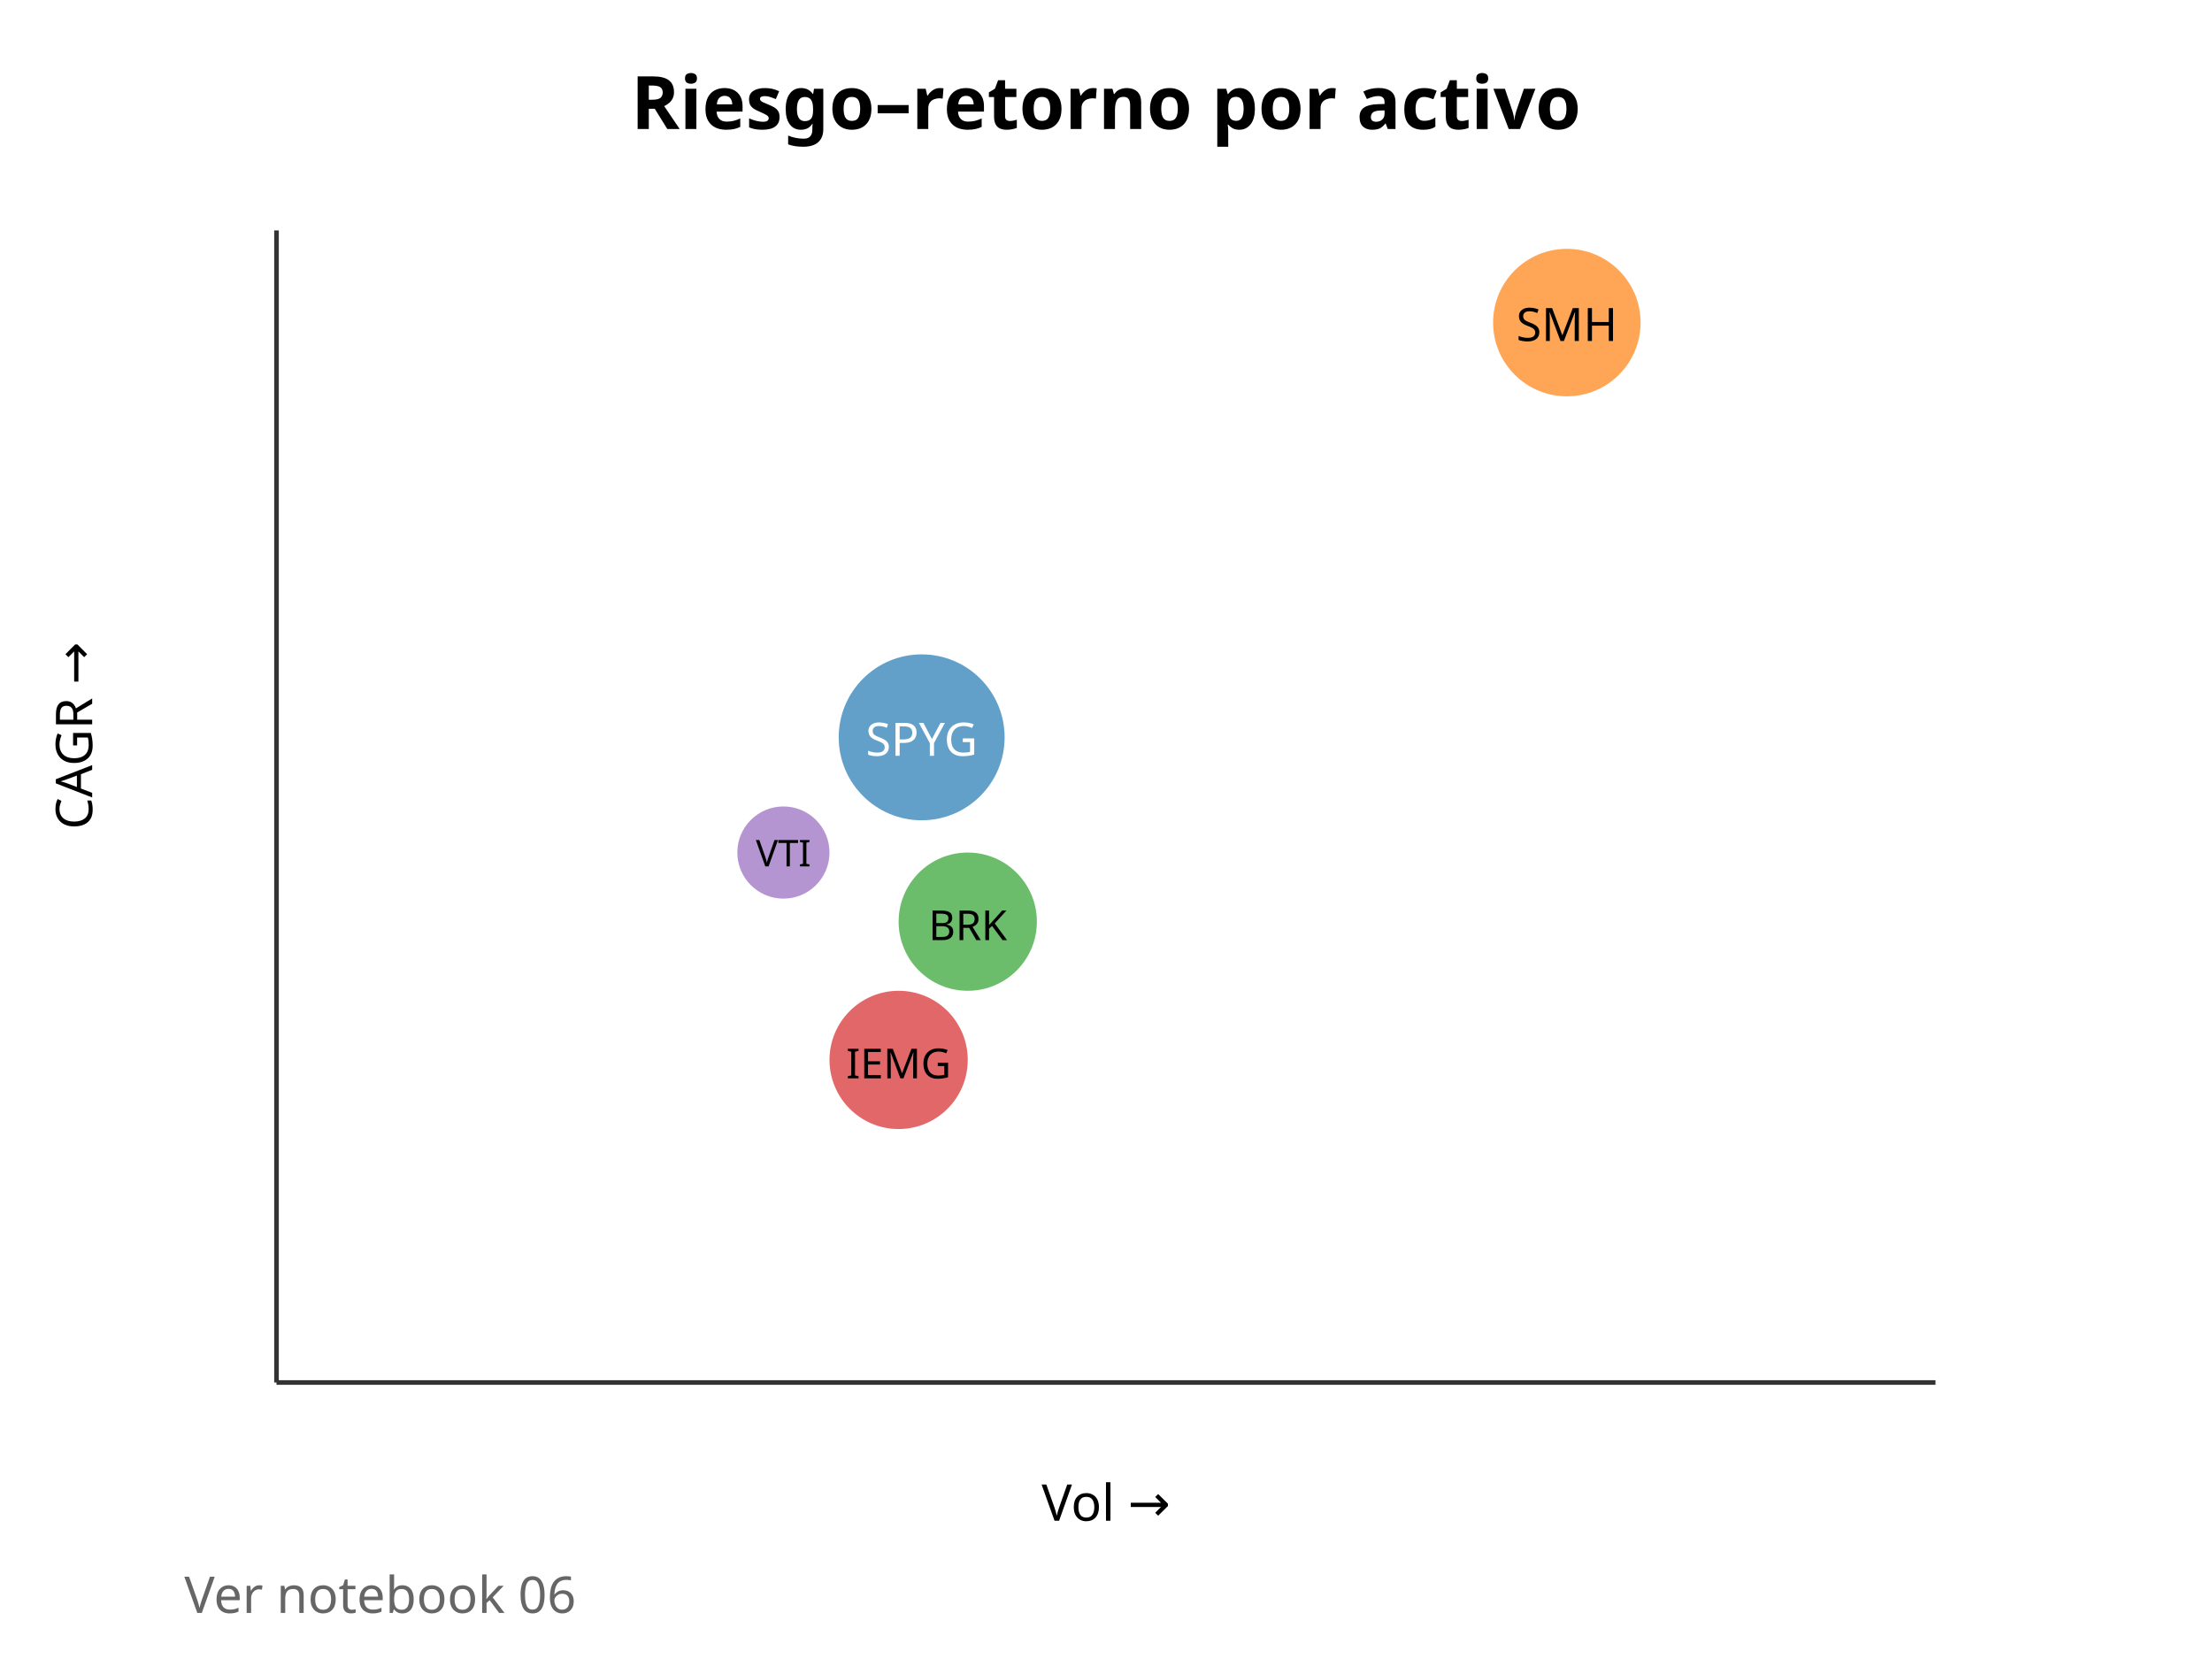
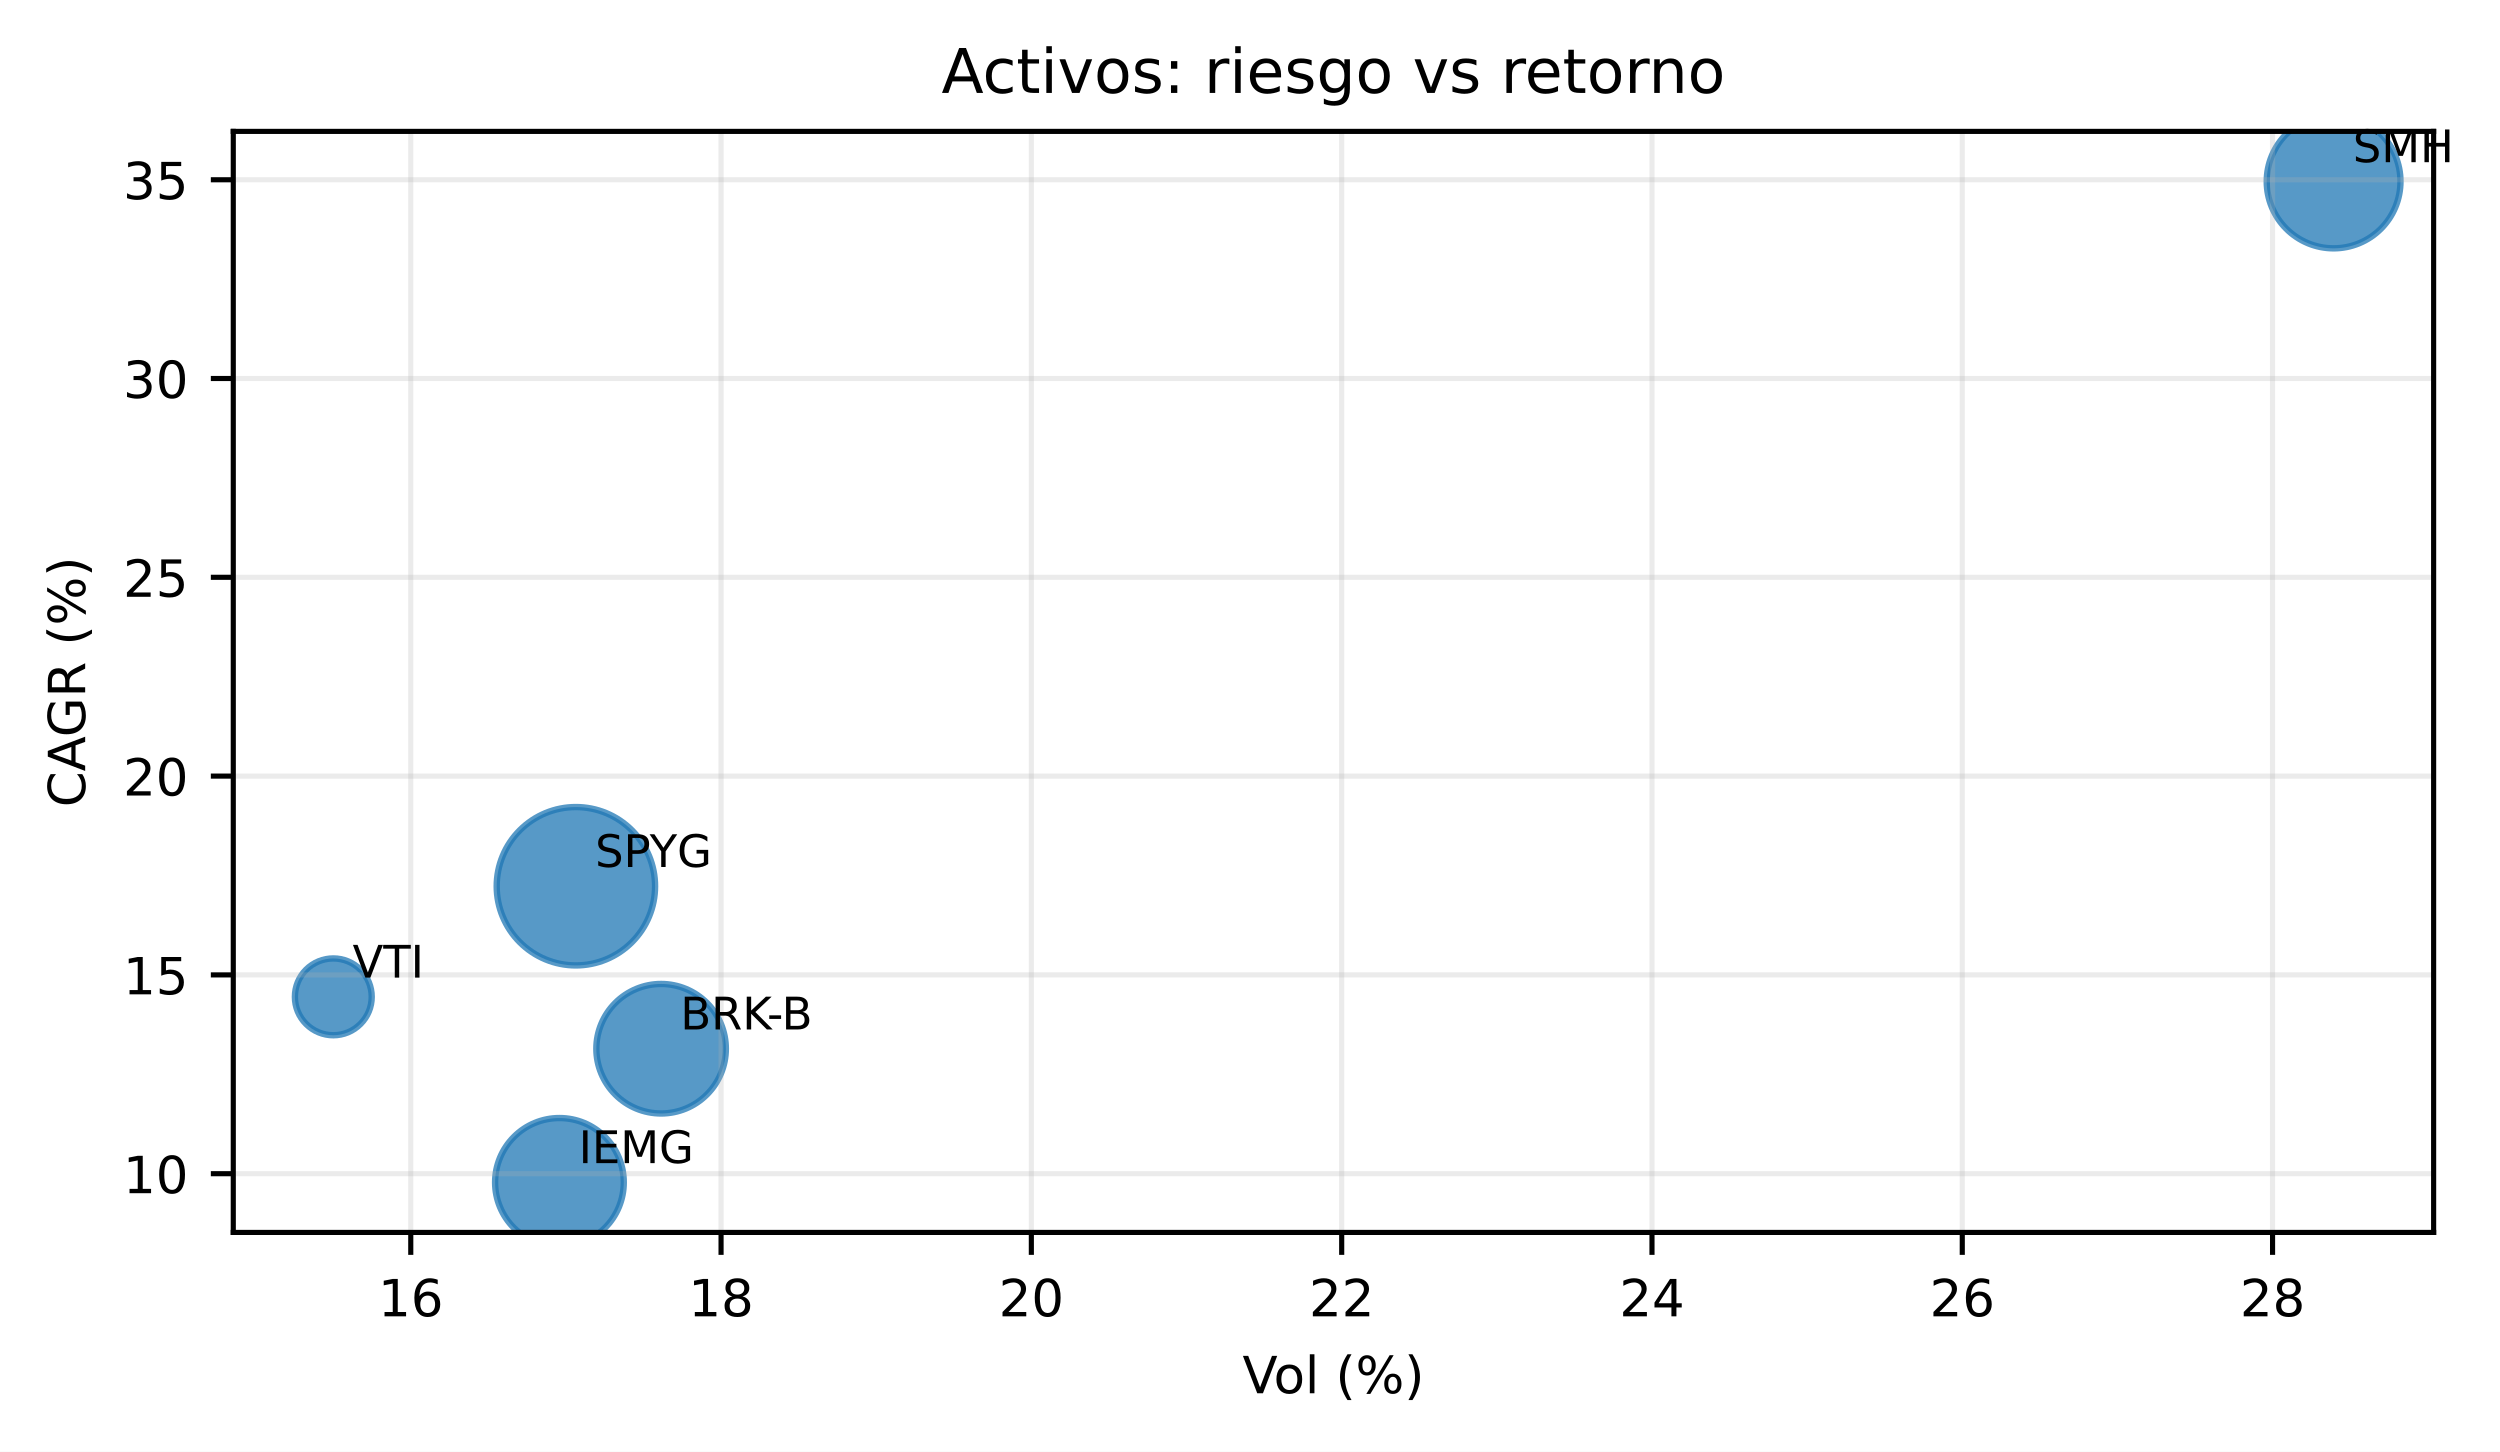
- <svg xmlns="http://www.w3.org/2000/svg" viewBox="0 0 480 360" font-family="sans-serif">
-   <rect width="480" height="360" fill="#fff" />
-   <text x="240" y="28" text-anchor="middle" font-size="16" font-weight="700">Riesgo–retorno por activo</text>
-   <line x1="60" y1="300" x2="420" y2="300" stroke="#333" />
-   <line x1="60" y1="50" x2="60" y2="300" stroke="#333" />
-   <circle cx="200" cy="160" r="18" fill="#1f77b4" opacity="0.7" />
-   <text x="200" y="164" text-anchor="middle" font-size="10" fill="#fff">SPYG</text>
-   <circle cx="340" cy="70" r="16" fill="#ff7f0e" opacity="0.7" />
-   <text x="340" y="74" text-anchor="middle" font-size="10">SMH</text>
-   <circle cx="210" cy="200" r="15" fill="#2ca02c" opacity="0.7" />
-   <text x="210" y="204" text-anchor="middle" font-size="9">BRK</text>
-   <circle cx="195" cy="230" r="15" fill="#d62728" opacity="0.7" />
-   <text x="195" y="234" text-anchor="middle" font-size="9">IEMG</text>
-   <circle cx="170" cy="185" r="10" fill="#9467bd" opacity="0.7" />
-   <text x="170" y="188" text-anchor="middle" font-size="8">VTI</text>
-   <text x="240" y="330" text-anchor="middle" font-size="11">Vol →</text>
-   <text x="20" y="180" font-size="11" transform="rotate(-90 20,180)">CAGR →</text>
-   <text x="40" y="350" font-size="11" fill="#666">Ver notebook 06</text>
+ <svg xmlns="http://www.w3.org/2000/svg" xmlns:xlink="http://www.w3.org/1999/xlink" width="389.88pt" height="226.4pt" viewBox="0 0 389.88 226.4" version="1.1">
+   <defs>
+     <style type="text/css">*{stroke-linejoin: round; stroke-linecap: butt}</style>
+   </defs>
+   <g id="figure_1">
+     <g id="patch_1">
+       <path d="M 0 226.4  L 389.88 226.4  L 389.88 0  L 0 0  z " style="fill: #ffffff" />
+     </g>
+     <g id="axes_1">
+       <g id="patch_2">
+         <path d="M 36.38 192.2  L 379.53 192.2  L 379.53 20.49  L 36.38 20.49  z " style="fill: #ffffff" />
+       </g>
+       <g id="PathCollection_1">
+         <path d="M 89.81 150.56  C 93.08 150.56 96.22 149.26 98.54 146.94  C 100.86 144.63 102.16 141.49 102.16 138.21  C 102.16 134.93 100.86 131.79 98.54 129.48  C 96.22 127.16 93.08 125.86 89.81 125.86  C 86.53 125.86 83.39 127.16 81.07 129.48  C 78.76 131.79 77.46 134.93 77.46 138.21  C 77.46 141.49 78.76 144.63 81.07 146.94  C 83.39 149.26 86.53 150.56 89.81 150.56  z " clip-path="url(#p21846eef1a)" style="fill: #1f77b4; fill-opacity: 0.75; stroke: #1f77b4; stroke-opacity: 0.75" />
+         <path d="M 363.93 38.73  C 366.7 38.73 369.35 37.63 371.31 35.67  C 373.26 33.72 374.36 31.07 374.36 28.3  C 374.36 25.53 373.26 22.88 371.31 20.92  C 369.35 18.97 366.7 17.87 363.93 17.87  C 361.16 17.87 358.51 18.97 356.55 20.92  C 354.6 22.88 353.5 25.53 353.5 28.3  C 353.5 31.07 354.6 33.72 356.55 35.67  C 358.51 37.63 361.16 38.73 363.93 38.73  z " clip-path="url(#p21846eef1a)" style="fill: #1f77b4; fill-opacity: 0.75; stroke: #1f77b4; stroke-opacity: 0.75" />
+         <path d="M 103.1 173.65  C 105.78 173.65 108.35 172.59 110.24 170.69  C 112.14 168.8 113.2 166.23 113.2 163.55  C 113.2 160.87 112.14 158.3 110.24 156.41  C 108.35 154.52 105.78 153.45 103.1 153.45  C 100.42 153.45 97.85 154.52 95.96 156.41  C 94.07 158.3 93 160.87 93 163.55  C 93 166.23 94.07 168.8 95.96 170.69  C 97.85 172.59 100.42 173.65 103.1 173.65  z " clip-path="url(#p21846eef1a)" style="fill: #1f77b4; fill-opacity: 0.75; stroke: #1f77b4; stroke-opacity: 0.75" />
+         <path d="M 87.25 194.43  C 89.91 194.43 92.46 193.37 94.34 191.49  C 96.23 189.61 97.28 187.06 97.28 184.39  C 97.28 181.73 96.23 179.18 94.34 177.3  C 92.46 175.41 89.91 174.36 87.25 174.36  C 84.58 174.36 82.03 175.41 80.15 177.3  C 78.27 179.18 77.21 181.73 77.21 184.39  C 77.21 187.06 78.27 189.61 80.15 191.49  C 82.03 193.37 84.58 194.43 87.25 194.43  z " clip-path="url(#p21846eef1a)" style="fill: #1f77b4; fill-opacity: 0.75; stroke: #1f77b4; stroke-opacity: 0.75" />
+         <path d="M 51.98 161.45  C 53.57 161.45 55.09 160.82 56.21 159.69  C 57.34 158.57 57.97 157.05 57.97 155.46  C 57.97 153.87 57.34 152.34 56.21 151.22  C 55.09 150.1 53.57 149.47 51.98 149.47  C 50.39 149.47 48.87 150.1 47.74 151.22  C 46.62 152.34 45.99 153.87 45.99 155.46  C 45.99 157.05 46.62 158.57 47.74 159.69  C 48.87 160.82 50.39 161.45 51.98 161.45  z " clip-path="url(#p21846eef1a)" style="fill: #1f77b4; fill-opacity: 0.75; stroke: #1f77b4; stroke-opacity: 0.75" />
+       </g>
+       <g id="matplotlib.axis_1">
+         <g id="xtick_1">
+           <g id="line2d_1">
+             <path d="M 64.06 192.2  L 64.06 20.49  " clip-path="url(#p21846eef1a)" style="fill: none; stroke: #b0b0b0; stroke-opacity: 0.25; stroke-width: 0.8; stroke-linecap: square" />
+           </g>
+           <g id="line2d_2">
+             <defs>
+               <path id="mc1497150a0" d="M 0 0  L 0 3.5  " style="stroke: #000000; stroke-width: 0.8" />
+             </defs>
+             <g>
+               <use xlink:href="#mc1497150a0" x="64.06" y="192.2" style="stroke: #000000; stroke-width: 0.8" />
+             </g>
+           </g>
+           <g id="text_1">
+             <text style="font-size: 8px; font-family: 'DejaVu Sans', 'Bitstream Vera Sans', 'Computer Modern Sans Serif', 'Lucida Grande', 'Verdana', 'Geneva', 'Lucid', 'Arial', 'Helvetica', 'Avant Garde', sans-serif; text-anchor: middle" x="64.06" y="205.28" transform="rotate(-0 64.06 205.28)">16</text>
+           </g>
+         </g>
+         <g id="xtick_2">
+           <g id="line2d_3">
+             <path d="M 112.45 192.2  L 112.45 20.49  " clip-path="url(#p21846eef1a)" style="fill: none; stroke: #b0b0b0; stroke-opacity: 0.25; stroke-width: 0.8; stroke-linecap: square" />
+           </g>
+           <g id="line2d_4">
+             <g>
+               <use xlink:href="#mc1497150a0" x="112.45" y="192.2" style="stroke: #000000; stroke-width: 0.8" />
+             </g>
+           </g>
+           <g id="text_2">
+             <text style="font-size: 8px; font-family: 'DejaVu Sans', 'Bitstream Vera Sans', 'Computer Modern Sans Serif', 'Lucida Grande', 'Verdana', 'Geneva', 'Lucid', 'Arial', 'Helvetica', 'Avant Garde', sans-serif; text-anchor: middle" x="112.45" y="205.28" transform="rotate(-0 112.45 205.28)">18</text>
+           </g>
+         </g>
+         <g id="xtick_3">
+           <g id="line2d_5">
+             <path d="M 160.84 192.2  L 160.84 20.49  " clip-path="url(#p21846eef1a)" style="fill: none; stroke: #b0b0b0; stroke-opacity: 0.25; stroke-width: 0.8; stroke-linecap: square" />
+           </g>
+           <g id="line2d_6">
+             <g>
+               <use xlink:href="#mc1497150a0" x="160.84" y="192.2" style="stroke: #000000; stroke-width: 0.8" />
+             </g>
+           </g>
+           <g id="text_3">
+             <text style="font-size: 8px; font-family: 'DejaVu Sans', 'Bitstream Vera Sans', 'Computer Modern Sans Serif', 'Lucida Grande', 'Verdana', 'Geneva', 'Lucid', 'Arial', 'Helvetica', 'Avant Garde', sans-serif; text-anchor: middle" x="160.84" y="205.28" transform="rotate(-0 160.84 205.28)">20</text>
+           </g>
+         </g>
+         <g id="xtick_4">
+           <g id="line2d_7">
+             <path d="M 209.24 192.2  L 209.24 20.49  " clip-path="url(#p21846eef1a)" style="fill: none; stroke: #b0b0b0; stroke-opacity: 0.25; stroke-width: 0.8; stroke-linecap: square" />
+           </g>
+           <g id="line2d_8">
+             <g>
+               <use xlink:href="#mc1497150a0" x="209.24" y="192.2" style="stroke: #000000; stroke-width: 0.8" />
+             </g>
+           </g>
+           <g id="text_4">
+             <text style="font-size: 8px; font-family: 'DejaVu Sans', 'Bitstream Vera Sans', 'Computer Modern Sans Serif', 'Lucida Grande', 'Verdana', 'Geneva', 'Lucid', 'Arial', 'Helvetica', 'Avant Garde', sans-serif; text-anchor: middle" x="209.24" y="205.28" transform="rotate(-0 209.24 205.28)">22</text>
+           </g>
+         </g>
+         <g id="xtick_5">
+           <g id="line2d_9">
+             <path d="M 257.63 192.2  L 257.63 20.49  " clip-path="url(#p21846eef1a)" style="fill: none; stroke: #b0b0b0; stroke-opacity: 0.25; stroke-width: 0.8; stroke-linecap: square" />
+           </g>
+           <g id="line2d_10">
+             <g>
+               <use xlink:href="#mc1497150a0" x="257.63" y="192.2" style="stroke: #000000; stroke-width: 0.8" />
+             </g>
+           </g>
+           <g id="text_5">
+             <text style="font-size: 8px; font-family: 'DejaVu Sans', 'Bitstream Vera Sans', 'Computer Modern Sans Serif', 'Lucida Grande', 'Verdana', 'Geneva', 'Lucid', 'Arial', 'Helvetica', 'Avant Garde', sans-serif; text-anchor: middle" x="257.63" y="205.28" transform="rotate(-0 257.63 205.28)">24</text>
+           </g>
+         </g>
+         <g id="xtick_6">
+           <g id="line2d_11">
+             <path d="M 306.02 192.2  L 306.02 20.49  " clip-path="url(#p21846eef1a)" style="fill: none; stroke: #b0b0b0; stroke-opacity: 0.25; stroke-width: 0.8; stroke-linecap: square" />
+           </g>
+           <g id="line2d_12">
+             <g>
+               <use xlink:href="#mc1497150a0" x="306.02" y="192.2" style="stroke: #000000; stroke-width: 0.8" />
+             </g>
+           </g>
+           <g id="text_6">
+             <text style="font-size: 8px; font-family: 'DejaVu Sans', 'Bitstream Vera Sans', 'Computer Modern Sans Serif', 'Lucida Grande', 'Verdana', 'Geneva', 'Lucid', 'Arial', 'Helvetica', 'Avant Garde', sans-serif; text-anchor: middle" x="306.02" y="205.28" transform="rotate(-0 306.02 205.28)">26</text>
+           </g>
+         </g>
+         <g id="xtick_7">
+           <g id="line2d_13">
+             <path d="M 354.41 192.2  L 354.41 20.49  " clip-path="url(#p21846eef1a)" style="fill: none; stroke: #b0b0b0; stroke-opacity: 0.25; stroke-width: 0.8; stroke-linecap: square" />
+           </g>
+           <g id="line2d_14">
+             <g>
+               <use xlink:href="#mc1497150a0" x="354.41" y="192.2" style="stroke: #000000; stroke-width: 0.8" />
+             </g>
+           </g>
+           <g id="text_7">
+             <text style="font-size: 8px; font-family: 'DejaVu Sans', 'Bitstream Vera Sans', 'Computer Modern Sans Serif', 'Lucida Grande', 'Verdana', 'Geneva', 'Lucid', 'Arial', 'Helvetica', 'Avant Garde', sans-serif; text-anchor: middle" x="354.41" y="205.28" transform="rotate(-0 354.41 205.28)">28</text>
+           </g>
+         </g>
+         <g id="text_8">
+           <text style="font-size: 8px; font-family: 'DejaVu Sans', 'Bitstream Vera Sans', 'Computer Modern Sans Serif', 'Lucida Grande', 'Verdana', 'Geneva', 'Lucid', 'Arial', 'Helvetica', 'Avant Garde', sans-serif; text-anchor: middle" x="207.95" y="217.28" transform="rotate(-0 207.95 217.28)">Vol (%)</text>
+         </g>
+       </g>
+       <g id="matplotlib.axis_2">
+         <g id="ytick_1">
+           <g id="line2d_15">
+             <path d="M 36.38 183.04  L 379.53 183.04  " clip-path="url(#p21846eef1a)" style="fill: none; stroke: #b0b0b0; stroke-opacity: 0.25; stroke-width: 0.8; stroke-linecap: square" />
+           </g>
+           <g id="line2d_16">
+             <defs>
+               <path id="m5a391d0997" d="M 0 0  L -3.5 0  " style="stroke: #000000; stroke-width: 0.8" />
+             </defs>
+             <g>
+               <use xlink:href="#m5a391d0997" x="36.38" y="183.04" style="stroke: #000000; stroke-width: 0.8" />
+             </g>
+           </g>
+           <g id="text_9">
+             <text style="font-size: 8px; font-family: 'DejaVu Sans', 'Bitstream Vera Sans', 'Computer Modern Sans Serif', 'Lucida Grande', 'Verdana', 'Geneva', 'Lucid', 'Arial', 'Helvetica', 'Avant Garde', sans-serif; text-anchor: end" x="29.38" y="186.08" transform="rotate(-0 29.38 186.08)">10</text>
+           </g>
+         </g>
+         <g id="ytick_2">
+           <g id="line2d_17">
+             <path d="M 36.38 152.04  L 379.53 152.04  " clip-path="url(#p21846eef1a)" style="fill: none; stroke: #b0b0b0; stroke-opacity: 0.25; stroke-width: 0.8; stroke-linecap: square" />
+           </g>
+           <g id="line2d_18">
+             <g>
+               <use xlink:href="#m5a391d0997" x="36.38" y="152.04" style="stroke: #000000; stroke-width: 0.8" />
+             </g>
+           </g>
+           <g id="text_10">
+             <text style="font-size: 8px; font-family: 'DejaVu Sans', 'Bitstream Vera Sans', 'Computer Modern Sans Serif', 'Lucida Grande', 'Verdana', 'Geneva', 'Lucid', 'Arial', 'Helvetica', 'Avant Garde', sans-serif; text-anchor: end" x="29.38" y="155.07" transform="rotate(-0 29.38 155.07)">15</text>
+           </g>
+         </g>
+         <g id="ytick_3">
+           <g id="line2d_19">
+             <path d="M 36.38 121.03  L 379.53 121.03  " clip-path="url(#p21846eef1a)" style="fill: none; stroke: #b0b0b0; stroke-opacity: 0.25; stroke-width: 0.8; stroke-linecap: square" />
+           </g>
+           <g id="line2d_20">
+             <g>
+               <use xlink:href="#m5a391d0997" x="36.38" y="121.03" style="stroke: #000000; stroke-width: 0.8" />
+             </g>
+           </g>
+           <g id="text_11">
+             <text style="font-size: 8px; font-family: 'DejaVu Sans', 'Bitstream Vera Sans', 'Computer Modern Sans Serif', 'Lucida Grande', 'Verdana', 'Geneva', 'Lucid', 'Arial', 'Helvetica', 'Avant Garde', sans-serif; text-anchor: end" x="29.38" y="124.07" transform="rotate(-0 29.38 124.07)">20</text>
+           </g>
+         </g>
+         <g id="ytick_4">
+           <g id="line2d_21">
+             <path d="M 36.38 90.03  L 379.53 90.03  " clip-path="url(#p21846eef1a)" style="fill: none; stroke: #b0b0b0; stroke-opacity: 0.25; stroke-width: 0.8; stroke-linecap: square" />
+           </g>
+           <g id="line2d_22">
+             <g>
+               <use xlink:href="#m5a391d0997" x="36.38" y="90.03" style="stroke: #000000; stroke-width: 0.8" />
+             </g>
+           </g>
+           <g id="text_12">
+             <text style="font-size: 8px; font-family: 'DejaVu Sans', 'Bitstream Vera Sans', 'Computer Modern Sans Serif', 'Lucida Grande', 'Verdana', 'Geneva', 'Lucid', 'Arial', 'Helvetica', 'Avant Garde', sans-serif; text-anchor: end" x="29.38" y="93.07" transform="rotate(-0 29.38 93.07)">25</text>
+           </g>
+         </g>
+         <g id="ytick_5">
+           <g id="line2d_23">
+             <path d="M 36.38 59.03  L 379.53 59.03  " clip-path="url(#p21846eef1a)" style="fill: none; stroke: #b0b0b0; stroke-opacity: 0.25; stroke-width: 0.8; stroke-linecap: square" />
+           </g>
+           <g id="line2d_24">
+             <g>
+               <use xlink:href="#m5a391d0997" x="36.38" y="59.03" style="stroke: #000000; stroke-width: 0.8" />
+             </g>
+           </g>
+           <g id="text_13">
+             <text style="font-size: 8px; font-family: 'DejaVu Sans', 'Bitstream Vera Sans', 'Computer Modern Sans Serif', 'Lucida Grande', 'Verdana', 'Geneva', 'Lucid', 'Arial', 'Helvetica', 'Avant Garde', sans-serif; text-anchor: end" x="29.38" y="62.07" transform="rotate(-0 29.38 62.07)">30</text>
+           </g>
+         </g>
+         <g id="ytick_6">
+           <g id="line2d_25">
+             <path d="M 36.38 28.03  L 379.53 28.03  " clip-path="url(#p21846eef1a)" style="fill: none; stroke: #b0b0b0; stroke-opacity: 0.25; stroke-width: 0.8; stroke-linecap: square" />
+           </g>
+           <g id="line2d_26">
+             <g>
+               <use xlink:href="#m5a391d0997" x="36.38" y="28.03" style="stroke: #000000; stroke-width: 0.8" />
+             </g>
+           </g>
+           <g id="text_14">
+             <text style="font-size: 8px; font-family: 'DejaVu Sans', 'Bitstream Vera Sans', 'Computer Modern Sans Serif', 'Lucida Grande', 'Verdana', 'Geneva', 'Lucid', 'Arial', 'Helvetica', 'Avant Garde', sans-serif; text-anchor: end" x="29.38" y="31.07" transform="rotate(-0 29.38 31.07)">35</text>
+           </g>
+         </g>
+         <g id="text_15">
+           <text style="font-size: 8px; font-family: 'DejaVu Sans', 'Bitstream Vera Sans', 'Computer Modern Sans Serif', 'Lucida Grande', 'Verdana', 'Geneva', 'Lucid', 'Arial', 'Helvetica', 'Avant Garde', sans-serif; text-anchor: middle" x="13.28" y="106.35" transform="rotate(-90 13.28 106.35)">CAGR (%)</text>
+         </g>
+       </g>
+       <g id="patch_3">
+         <path d="M 36.38 192.2  L 36.38 20.49  " style="fill: none; stroke: #000000; stroke-width: 0.8; stroke-linejoin: miter; stroke-linecap: square" />
+       </g>
+       <g id="patch_4">
+         <path d="M 379.53 192.2  L 379.53 20.49  " style="fill: none; stroke: #000000; stroke-width: 0.8; stroke-linejoin: miter; stroke-linecap: square" />
+       </g>
+       <g id="patch_5">
+         <path d="M 36.38 192.2  L 379.53 192.2  " style="fill: none; stroke: #000000; stroke-width: 0.8; stroke-linejoin: miter; stroke-linecap: square" />
+       </g>
+       <g id="patch_6">
+         <path d="M 36.38 20.49  L 379.53 20.49  " style="fill: none; stroke: #000000; stroke-width: 0.8; stroke-linejoin: miter; stroke-linecap: square" />
+       </g>
+       <g id="text_16">
+         <text style="font-size: 7px; font-family: 'DejaVu Sans', 'Bitstream Vera Sans', 'Computer Modern Sans Serif', 'Lucida Grande', 'Verdana', 'Geneva', 'Lucid', 'Arial', 'Helvetica', 'Avant Garde', sans-serif; text-anchor: start" x="92.81" y="135.21" transform="rotate(-0 92.81 135.21)">SPYG</text>
+       </g>
+       <g id="text_17">
+         <text style="font-size: 7px; font-family: 'DejaVu Sans', 'Bitstream Vera Sans', 'Computer Modern Sans Serif', 'Lucida Grande', 'Verdana', 'Geneva', 'Lucid', 'Arial', 'Helvetica', 'Avant Garde', sans-serif; text-anchor: start" x="366.93" y="25.3" transform="rotate(-0 366.93 25.3)">SMH</text>
+       </g>
+       <g id="text_18">
+         <text style="font-size: 7px; font-family: 'DejaVu Sans', 'Bitstream Vera Sans', 'Computer Modern Sans Serif', 'Lucida Grande', 'Verdana', 'Geneva', 'Lucid', 'Arial', 'Helvetica', 'Avant Garde', sans-serif; text-anchor: start" x="106.1" y="160.55" transform="rotate(-0 106.1 160.55)">BRK-B</text>
+       </g>
+       <g id="text_19">
+         <text style="font-size: 7px; font-family: 'DejaVu Sans', 'Bitstream Vera Sans', 'Computer Modern Sans Serif', 'Lucida Grande', 'Verdana', 'Geneva', 'Lucid', 'Arial', 'Helvetica', 'Avant Garde', sans-serif; text-anchor: start" x="90.25" y="181.39" transform="rotate(-0 90.25 181.39)">IEMG</text>
+       </g>
+       <g id="text_20">
+         <text style="font-size: 7px; font-family: 'DejaVu Sans', 'Bitstream Vera Sans', 'Computer Modern Sans Serif', 'Lucida Grande', 'Verdana', 'Geneva', 'Lucid', 'Arial', 'Helvetica', 'Avant Garde', sans-serif; text-anchor: start" x="54.98" y="152.46" transform="rotate(-0 54.98 152.46)">VTI</text>
+       </g>
+       <g id="text_21">
+         <text style="font-size: 9.6px; font-family: 'DejaVu Sans', 'Bitstream Vera Sans', 'Computer Modern Sans Serif', 'Lucida Grande', 'Verdana', 'Geneva', 'Lucid', 'Arial', 'Helvetica', 'Avant Garde', sans-serif; text-anchor: middle" x="207.95" y="14.49" transform="rotate(-0 207.95 14.49)">Activos: riesgo vs retorno</text>
+       </g>
+     </g>
+   </g>
+   <defs>
+     <clipPath id="p21846eef1a">
+       <rect x="36.38" y="20.49" width="343.15" height="171.7" />
+     </clipPath>
+   </defs>
</svg>
